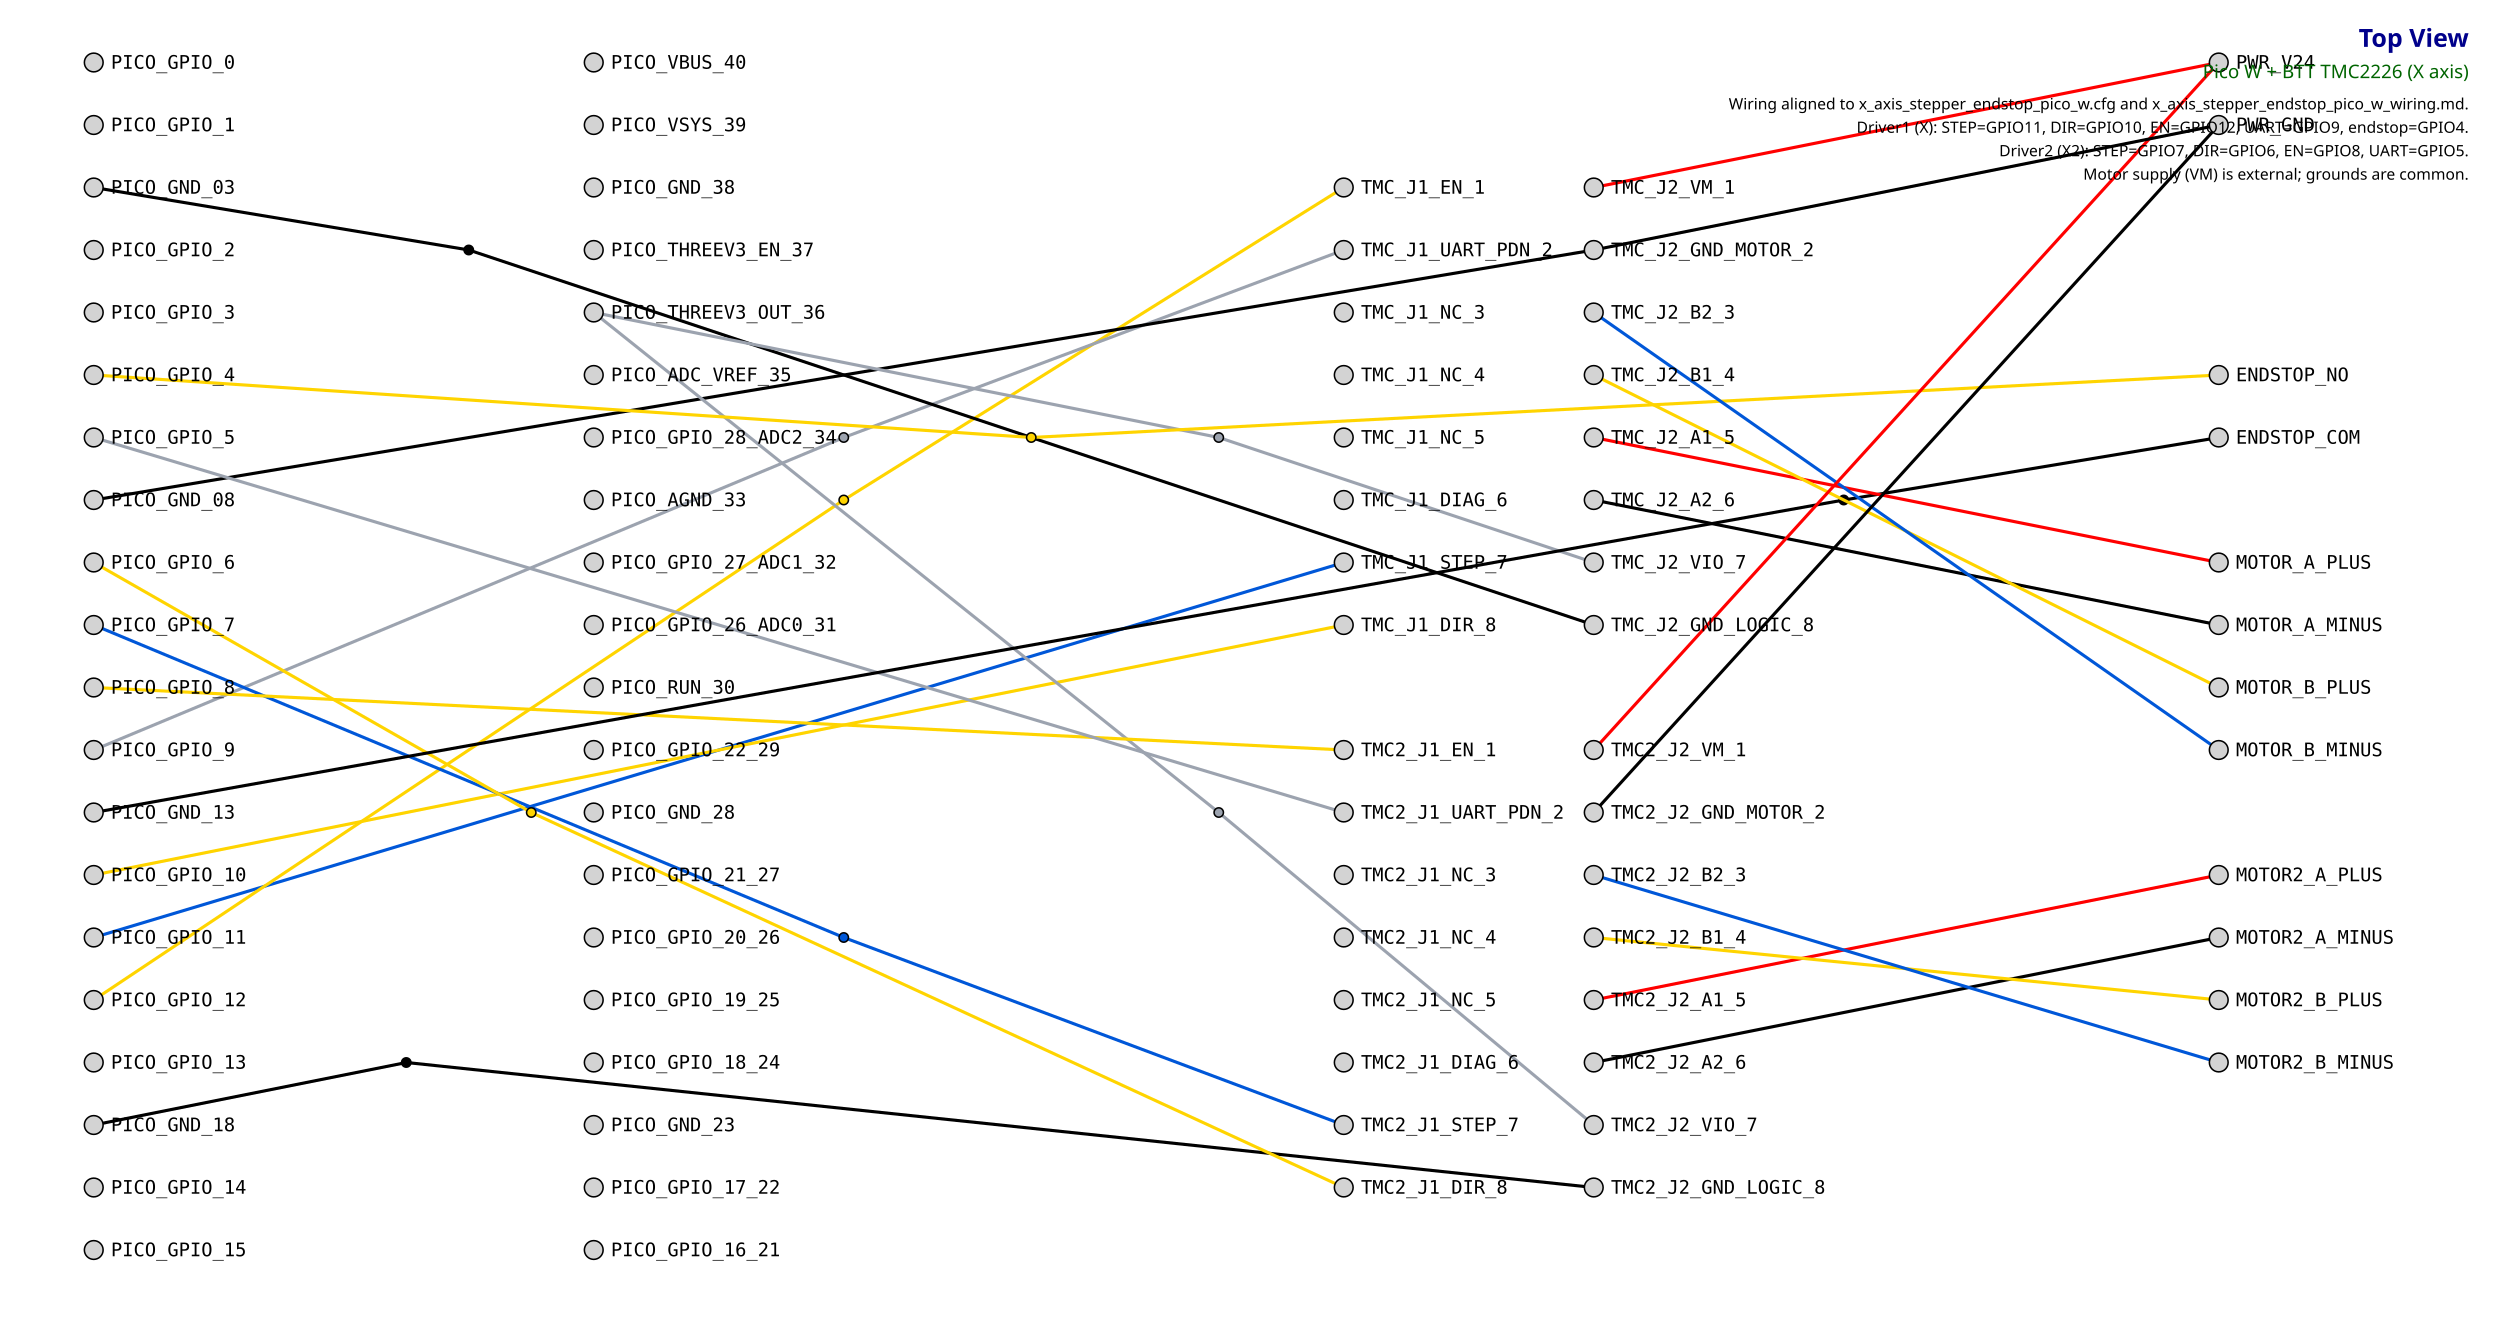
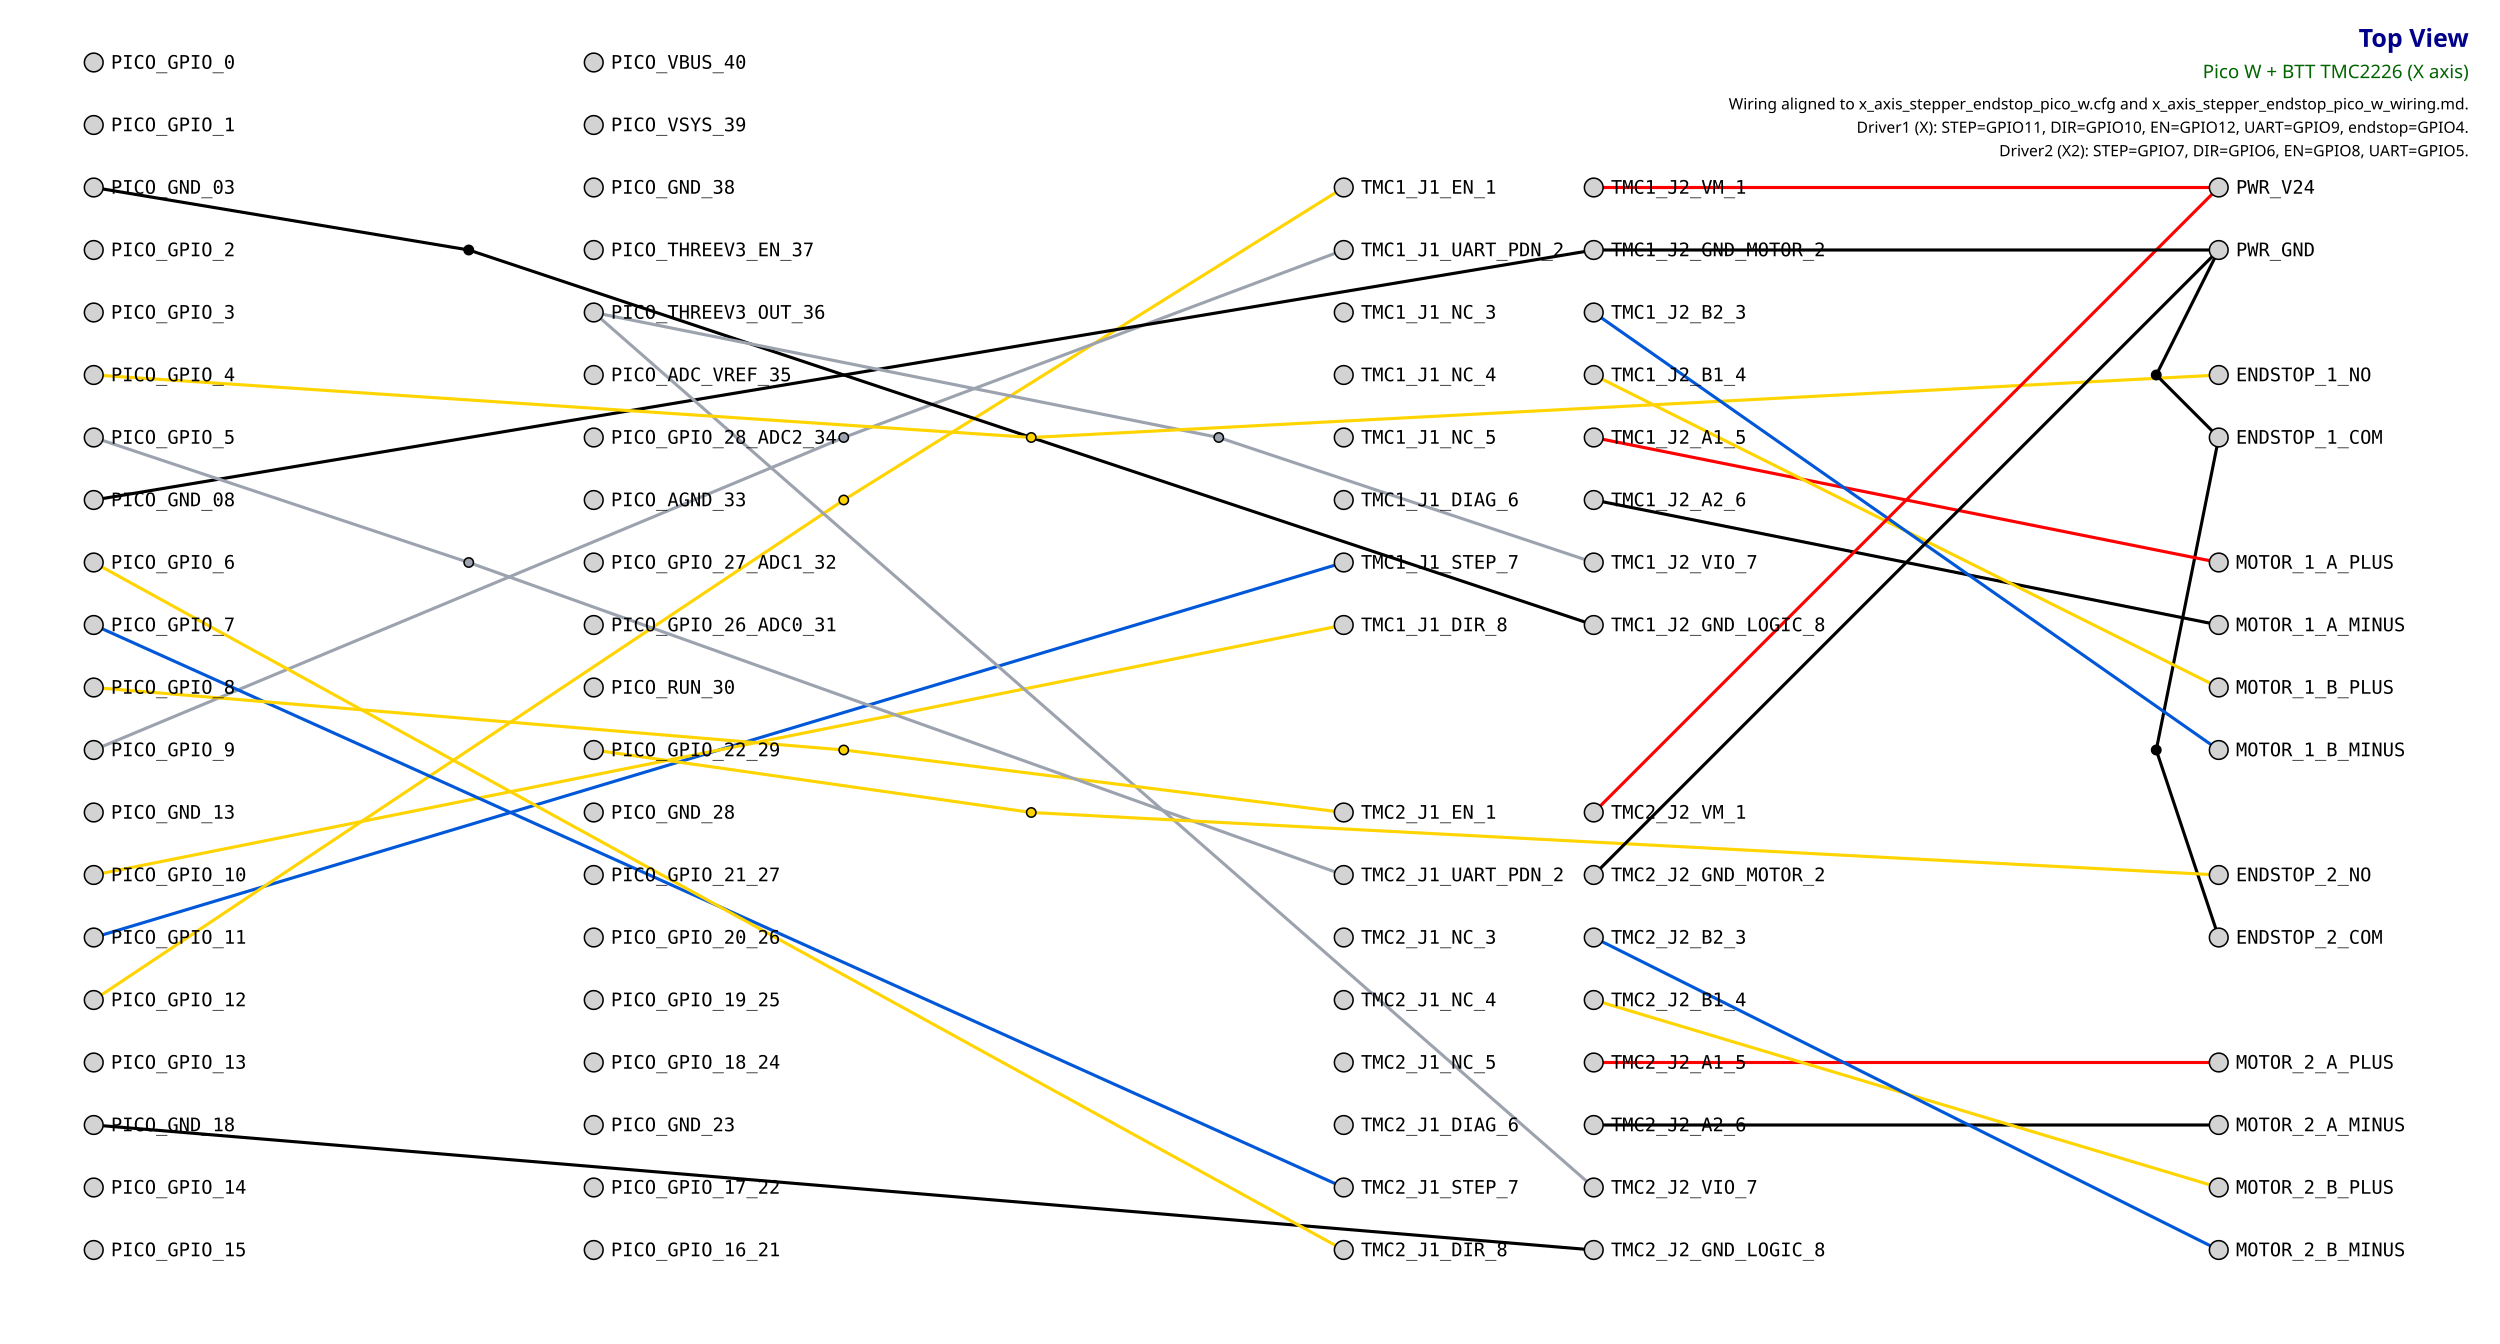
<svg xmlns="http://www.w3.org/2000/svg" viewBox="0 0 1600 860" width="100%" height="100%">
  <line x1="60" y1="600" x2="860" y2="360" stroke="#0057d8" stroke-width="2" />
  <line x1="60" y1="560" x2="860" y2="400" stroke="#ffd400" stroke-width="2" />
  <line x1="60" y1="640" x2="540" y2="320" stroke="#ffd400" stroke-width="2" />
  <line x1="540" y1="320" x2="860" y2="120" stroke="#ffd400" stroke-width="2" />
  <circle cx="540" cy="320" r="3" fill="#ffd400" stroke="black" stroke-width="1" />
  <line x1="60" y1="480" x2="540" y2="280" stroke="#9ca3af" stroke-width="2" />
  <line x1="540" y1="280" x2="860" y2="160" stroke="#9ca3af" stroke-width="2" />
  <circle cx="540" cy="280" r="3" fill="#9ca3af" stroke="black" stroke-width="1" />
  <line x1="60" y1="120" x2="300" y2="160" stroke="#000000" stroke-width="2" />
  <line x1="300" y1="160" x2="1020" y2="400" stroke="#000000" stroke-width="2" />
  <circle cx="300" cy="160" r="3" fill="#000000" stroke="black" stroke-width="1" />
  <line x1="60" y1="320" x2="1020" y2="160" stroke="#000000" stroke-width="2" />
  <line x1="380" y1="200" x2="780" y2="280" stroke="#9ca3af" stroke-width="2" />
  <line x1="780" y1="280" x2="1020" y2="360" stroke="#9ca3af" stroke-width="2" />
  <circle cx="780" cy="280" r="3" fill="#9ca3af" stroke="black" stroke-width="1" />
-   <line x1="60" y1="720" x2="260" y2="680" stroke="#000000" stroke-width="2" />
-   <line x1="260" y1="680" x2="1020" y2="760" stroke="#000000" stroke-width="2" />
-   <circle cx="260" cy="680" r="3" fill="#000000" stroke="black" stroke-width="1" />
-   <line x1="380" y1="200" x2="780" y2="520" stroke="#9ca3af" stroke-width="2" />
-   <line x1="780" y1="520" x2="1020" y2="720" stroke="#9ca3af" stroke-width="2" />
-   <circle cx="780" cy="520" r="3" fill="#9ca3af" stroke="black" stroke-width="1" />
-   <line x1="60" y1="400" x2="540" y2="600" stroke="#0057d8" stroke-width="2" />
-   <line x1="540" y1="600" x2="860" y2="720" stroke="#0057d8" stroke-width="2" />
-   <circle cx="540" cy="600" r="3" fill="#0057d8" stroke="black" stroke-width="1" />
-   <line x1="60" y1="360" x2="340" y2="520" stroke="#ffd400" stroke-width="2" />
-   <line x1="340" y1="520" x2="860" y2="760" stroke="#ffd400" stroke-width="2" />
-   <circle cx="340" cy="520" r="3" fill="#ffd400" stroke="black" stroke-width="1" />
-   <line x1="60" y1="440" x2="860" y2="480" stroke="#ffd400" stroke-width="2" />
-   <line x1="60" y1="280" x2="860" y2="520" stroke="#9ca3af" stroke-width="2" />
+   <line x1="60" y1="720" x2="1020" y2="800" stroke="#000000" stroke-width="2" />
+   <line x1="380" y1="200" x2="1020" y2="760" stroke="#9ca3af" stroke-width="2" />
+   <line x1="60" y1="400" x2="860" y2="760" stroke="#0057d8" stroke-width="2" />
+   <line x1="60" y1="360" x2="860" y2="800" stroke="#ffd400" stroke-width="2" />
+   <line x1="60" y1="440" x2="540" y2="480" stroke="#ffd400" stroke-width="2" />
+   <line x1="540" y1="480" x2="860" y2="520" stroke="#ffd400" stroke-width="2" />
+   <circle cx="540" cy="480" r="3" fill="#ffd400" stroke="black" stroke-width="1" />
+   <line x1="60" y1="280" x2="300" y2="360" stroke="#9ca3af" stroke-width="2" />
+   <line x1="300" y1="360" x2="860" y2="560" stroke="#9ca3af" stroke-width="2" />
+   <circle cx="300" cy="360" r="3" fill="#9ca3af" stroke="black" stroke-width="1" />
  <line x1="60" y1="240" x2="660" y2="280" stroke="#ffd400" stroke-width="2" />
  <line x1="660" y1="280" x2="1420" y2="240" stroke="#ffd400" stroke-width="2" />
  <circle cx="660" cy="280" r="3" fill="#ffd400" stroke="black" stroke-width="1" />
-   <line x1="60" y1="520" x2="1180" y2="320" stroke="#000000" stroke-width="2" />
-   <line x1="1180" y1="320" x2="1420" y2="280" stroke="#000000" stroke-width="2" />
-   <circle cx="1180" cy="320" r="3" fill="#000000" stroke="black" stroke-width="1" />
+   <line x1="1420" y1="160" x2="1380" y2="240" stroke="#000000" stroke-width="2" />
+   <line x1="1380" y1="240" x2="1420" y2="280" stroke="#000000" stroke-width="2" />
+   <circle cx="1380" cy="240" r="3" fill="#000000" stroke="black" stroke-width="1" />
+   <line x1="1420" y1="280" x2="1380" y2="480" stroke="#000000" stroke-width="2" />
+   <line x1="1380" y1="480" x2="1420" y2="600" stroke="#000000" stroke-width="2" />
+   <circle cx="1380" cy="480" r="3" fill="#000000" stroke="black" stroke-width="1" />
+   <line x1="380" y1="480" x2="660" y2="520" stroke="#ffd400" stroke-width="2" />
+   <line x1="660" y1="520" x2="1420" y2="560" stroke="#ffd400" stroke-width="2" />
+   <circle cx="660" cy="520" r="3" fill="#ffd400" stroke="black" stroke-width="1" />
  <line x1="1420" y1="360" x2="1020" y2="280" stroke="#ff0000" stroke-width="2" />
  <line x1="1420" y1="400" x2="1020" y2="320" stroke="#000000" stroke-width="2" />
  <line x1="1420" y1="440" x2="1020" y2="240" stroke="#ffd400" stroke-width="2" />
  <line x1="1420" y1="480" x2="1020" y2="200" stroke="#0057d8" stroke-width="2" />
-   <line x1="1420" y1="560" x2="1020" y2="640" stroke="#ff0000" stroke-width="2" />
-   <line x1="1420" y1="600" x2="1020" y2="680" stroke="#000000" stroke-width="2" />
-   <line x1="1420" y1="640" x2="1020" y2="600" stroke="#ffd400" stroke-width="2" />
-   <line x1="1420" y1="680" x2="1020" y2="560" stroke="#0057d8" stroke-width="2" />
-   <line x1="1420" y1="40" x2="1020" y2="120" stroke="#ff0000" stroke-width="2" />
-   <line x1="1420" y1="40" x2="1020" y2="480" stroke="#ff0000" stroke-width="2" />
-   <line x1="1420" y1="80" x2="1020" y2="160" stroke="#000000" stroke-width="2" />
-   <line x1="1420" y1="80" x2="1020" y2="520" stroke="#000000" stroke-width="2" />
+   <line x1="1420" y1="680" x2="1020" y2="680" stroke="#ff0000" stroke-width="2" />
+   <line x1="1420" y1="720" x2="1020" y2="720" stroke="#000000" stroke-width="2" />
+   <line x1="1420" y1="760" x2="1020" y2="640" stroke="#ffd400" stroke-width="2" />
+   <line x1="1420" y1="800" x2="1020" y2="600" stroke="#0057d8" stroke-width="2" />
+   <line x1="1420" y1="120" x2="1020" y2="120" stroke="#ff0000" stroke-width="2" />
+   <line x1="1420" y1="120" x2="1020" y2="520" stroke="#ff0000" stroke-width="2" />
+   <line x1="1420" y1="160" x2="1020" y2="160" stroke="#000000" stroke-width="2" />
+   <line x1="1420" y1="160" x2="1020" y2="560" stroke="#000000" stroke-width="2" />
  <circle cx="60" cy="40" r="6" fill="lightgray" stroke="black" />
  <text x="71" y="44" font-size="12px" font-family="monospace" text-anchor="start">PICO_GPIO_0</text>
  <circle cx="60" cy="80" r="6" fill="lightgray" stroke="black" />
  <text x="71" y="84" font-size="12px" font-family="monospace" text-anchor="start">PICO_GPIO_1</text>
  <circle cx="60" cy="120" r="6" fill="lightgray" stroke="black" />
  <text x="71" y="124" font-size="12px" font-family="monospace" text-anchor="start">PICO_GND_03</text>
  <circle cx="60" cy="160" r="6" fill="lightgray" stroke="black" />
  <text x="71" y="164" font-size="12px" font-family="monospace" text-anchor="start">PICO_GPIO_2</text>
  <circle cx="60" cy="200" r="6" fill="lightgray" stroke="black" />
  <text x="71" y="204" font-size="12px" font-family="monospace" text-anchor="start">PICO_GPIO_3</text>
  <circle cx="60" cy="240" r="6" fill="lightgray" stroke="black" />
  <text x="71" y="244" font-size="12px" font-family="monospace" text-anchor="start">PICO_GPIO_4</text>
  <circle cx="60" cy="280" r="6" fill="lightgray" stroke="black" />
  <text x="71" y="284" font-size="12px" font-family="monospace" text-anchor="start">PICO_GPIO_5</text>
  <circle cx="60" cy="320" r="6" fill="lightgray" stroke="black" />
  <text x="71" y="324" font-size="12px" font-family="monospace" text-anchor="start">PICO_GND_08</text>
  <circle cx="60" cy="360" r="6" fill="lightgray" stroke="black" />
  <text x="71" y="364" font-size="12px" font-family="monospace" text-anchor="start">PICO_GPIO_6</text>
  <circle cx="60" cy="400" r="6" fill="lightgray" stroke="black" />
  <text x="71" y="404" font-size="12px" font-family="monospace" text-anchor="start">PICO_GPIO_7</text>
  <circle cx="60" cy="440" r="6" fill="lightgray" stroke="black" />
  <text x="71" y="444" font-size="12px" font-family="monospace" text-anchor="start">PICO_GPIO_8</text>
  <circle cx="60" cy="480" r="6" fill="lightgray" stroke="black" />
  <text x="71" y="484" font-size="12px" font-family="monospace" text-anchor="start">PICO_GPIO_9</text>
  <circle cx="60" cy="520" r="6" fill="lightgray" stroke="black" />
  <text x="71" y="524" font-size="12px" font-family="monospace" text-anchor="start">PICO_GND_13</text>
  <circle cx="60" cy="560" r="6" fill="lightgray" stroke="black" />
  <text x="71" y="564" font-size="12px" font-family="monospace" text-anchor="start">PICO_GPIO_10</text>
  <circle cx="60" cy="600" r="6" fill="lightgray" stroke="black" />
  <text x="71" y="604" font-size="12px" font-family="monospace" text-anchor="start">PICO_GPIO_11</text>
  <circle cx="60" cy="640" r="6" fill="lightgray" stroke="black" />
  <text x="71" y="644" font-size="12px" font-family="monospace" text-anchor="start">PICO_GPIO_12</text>
  <circle cx="60" cy="680" r="6" fill="lightgray" stroke="black" />
  <text x="71" y="684" font-size="12px" font-family="monospace" text-anchor="start">PICO_GPIO_13</text>
  <circle cx="60" cy="720" r="6" fill="lightgray" stroke="black" />
  <text x="71" y="724" font-size="12px" font-family="monospace" text-anchor="start">PICO_GND_18</text>
  <circle cx="60" cy="760" r="6" fill="lightgray" stroke="black" />
  <text x="71" y="764" font-size="12px" font-family="monospace" text-anchor="start">PICO_GPIO_14</text>
  <circle cx="60" cy="800" r="6" fill="lightgray" stroke="black" />
  <text x="71" y="804" font-size="12px" font-family="monospace" text-anchor="start">PICO_GPIO_15</text>
  <circle cx="380" cy="40" r="6" fill="lightgray" stroke="black" />
  <text x="391" y="44" font-size="12px" font-family="monospace" text-anchor="start">PICO_VBUS_40</text>
  <circle cx="380" cy="80" r="6" fill="lightgray" stroke="black" />
  <text x="391" y="84" font-size="12px" font-family="monospace" text-anchor="start">PICO_VSYS_39</text>
  <circle cx="380" cy="120" r="6" fill="lightgray" stroke="black" />
  <text x="391" y="124" font-size="12px" font-family="monospace" text-anchor="start">PICO_GND_38</text>
  <circle cx="380" cy="160" r="6" fill="lightgray" stroke="black" />
  <text x="391" y="164" font-size="12px" font-family="monospace" text-anchor="start">PICO_THREEV3_EN_37</text>
  <circle cx="380" cy="200" r="6" fill="lightgray" stroke="black" />
  <text x="391" y="204" font-size="12px" font-family="monospace" text-anchor="start">PICO_THREEV3_OUT_36</text>
  <circle cx="380" cy="240" r="6" fill="lightgray" stroke="black" />
  <text x="391" y="244" font-size="12px" font-family="monospace" text-anchor="start">PICO_ADC_VREF_35</text>
  <circle cx="380" cy="280" r="6" fill="lightgray" stroke="black" />
  <text x="391" y="284" font-size="12px" font-family="monospace" text-anchor="start">PICO_GPIO_28_ADC2_34</text>
  <circle cx="380" cy="320" r="6" fill="lightgray" stroke="black" />
  <text x="391" y="324" font-size="12px" font-family="monospace" text-anchor="start">PICO_AGND_33</text>
  <circle cx="380" cy="360" r="6" fill="lightgray" stroke="black" />
  <text x="391" y="364" font-size="12px" font-family="monospace" text-anchor="start">PICO_GPIO_27_ADC1_32</text>
  <circle cx="380" cy="400" r="6" fill="lightgray" stroke="black" />
  <text x="391" y="404" font-size="12px" font-family="monospace" text-anchor="start">PICO_GPIO_26_ADC0_31</text>
  <circle cx="380" cy="440" r="6" fill="lightgray" stroke="black" />
  <text x="391" y="444" font-size="12px" font-family="monospace" text-anchor="start">PICO_RUN_30</text>
  <circle cx="380" cy="480" r="6" fill="lightgray" stroke="black" />
  <text x="391" y="484" font-size="12px" font-family="monospace" text-anchor="start">PICO_GPIO_22_29</text>
  <circle cx="380" cy="520" r="6" fill="lightgray" stroke="black" />
  <text x="391" y="524" font-size="12px" font-family="monospace" text-anchor="start">PICO_GND_28</text>
  <circle cx="380" cy="560" r="6" fill="lightgray" stroke="black" />
  <text x="391" y="564" font-size="12px" font-family="monospace" text-anchor="start">PICO_GPIO_21_27</text>
  <circle cx="380" cy="600" r="6" fill="lightgray" stroke="black" />
  <text x="391" y="604" font-size="12px" font-family="monospace" text-anchor="start">PICO_GPIO_20_26</text>
  <circle cx="380" cy="640" r="6" fill="lightgray" stroke="black" />
  <text x="391" y="644" font-size="12px" font-family="monospace" text-anchor="start">PICO_GPIO_19_25</text>
  <circle cx="380" cy="680" r="6" fill="lightgray" stroke="black" />
  <text x="391" y="684" font-size="12px" font-family="monospace" text-anchor="start">PICO_GPIO_18_24</text>
  <circle cx="380" cy="720" r="6" fill="lightgray" stroke="black" />
  <text x="391" y="724" font-size="12px" font-family="monospace" text-anchor="start">PICO_GND_23</text>
  <circle cx="380" cy="760" r="6" fill="lightgray" stroke="black" />
  <text x="391" y="764" font-size="12px" font-family="monospace" text-anchor="start">PICO_GPIO_17_22</text>
  <circle cx="380" cy="800" r="6" fill="lightgray" stroke="black" />
  <text x="391" y="804" font-size="12px" font-family="monospace" text-anchor="start">PICO_GPIO_16_21</text>
  <circle cx="860" cy="120" r="6" fill="lightgray" stroke="black" />
-   <text x="871" y="124" font-size="12px" font-family="monospace" text-anchor="start">TMC_J1_EN_1</text>
+   <text x="871" y="124" font-size="12px" font-family="monospace" text-anchor="start">TMC1_J1_EN_1</text>
  <circle cx="860" cy="160" r="6" fill="lightgray" stroke="black" />
-   <text x="871" y="164" font-size="12px" font-family="monospace" text-anchor="start">TMC_J1_UART_PDN_2</text>
+   <text x="871" y="164" font-size="12px" font-family="monospace" text-anchor="start">TMC1_J1_UART_PDN_2</text>
  <circle cx="860" cy="200" r="6" fill="lightgray" stroke="black" />
-   <text x="871" y="204" font-size="12px" font-family="monospace" text-anchor="start">TMC_J1_NC_3</text>
+   <text x="871" y="204" font-size="12px" font-family="monospace" text-anchor="start">TMC1_J1_NC_3</text>
  <circle cx="860" cy="240" r="6" fill="lightgray" stroke="black" />
-   <text x="871" y="244" font-size="12px" font-family="monospace" text-anchor="start">TMC_J1_NC_4</text>
+   <text x="871" y="244" font-size="12px" font-family="monospace" text-anchor="start">TMC1_J1_NC_4</text>
  <circle cx="860" cy="280" r="6" fill="lightgray" stroke="black" />
-   <text x="871" y="284" font-size="12px" font-family="monospace" text-anchor="start">TMC_J1_NC_5</text>
+   <text x="871" y="284" font-size="12px" font-family="monospace" text-anchor="start">TMC1_J1_NC_5</text>
  <circle cx="860" cy="320" r="6" fill="lightgray" stroke="black" />
-   <text x="871" y="324" font-size="12px" font-family="monospace" text-anchor="start">TMC_J1_DIAG_6</text>
+   <text x="871" y="324" font-size="12px" font-family="monospace" text-anchor="start">TMC1_J1_DIAG_6</text>
  <circle cx="860" cy="360" r="6" fill="lightgray" stroke="black" />
-   <text x="871" y="364" font-size="12px" font-family="monospace" text-anchor="start">TMC_J1_STEP_7</text>
+   <text x="871" y="364" font-size="12px" font-family="monospace" text-anchor="start">TMC1_J1_STEP_7</text>
  <circle cx="860" cy="400" r="6" fill="lightgray" stroke="black" />
-   <text x="871" y="404" font-size="12px" font-family="monospace" text-anchor="start">TMC_J1_DIR_8</text>
+   <text x="871" y="404" font-size="12px" font-family="monospace" text-anchor="start">TMC1_J1_DIR_8</text>
  <circle cx="1020" cy="120" r="6" fill="lightgray" stroke="black" />
-   <text x="1031" y="124" font-size="12px" font-family="monospace" text-anchor="start">TMC_J2_VM_1</text>
+   <text x="1031" y="124" font-size="12px" font-family="monospace" text-anchor="start">TMC1_J2_VM_1</text>
  <circle cx="1020" cy="160" r="6" fill="lightgray" stroke="black" />
-   <text x="1031" y="164" font-size="12px" font-family="monospace" text-anchor="start">TMC_J2_GND_MOTOR_2</text>
+   <text x="1031" y="164" font-size="12px" font-family="monospace" text-anchor="start">TMC1_J2_GND_MOTOR_2</text>
  <circle cx="1020" cy="200" r="6" fill="lightgray" stroke="black" />
-   <text x="1031" y="204" font-size="12px" font-family="monospace" text-anchor="start">TMC_J2_B2_3</text>
+   <text x="1031" y="204" font-size="12px" font-family="monospace" text-anchor="start">TMC1_J2_B2_3</text>
  <circle cx="1020" cy="240" r="6" fill="lightgray" stroke="black" />
-   <text x="1031" y="244" font-size="12px" font-family="monospace" text-anchor="start">TMC_J2_B1_4</text>
+   <text x="1031" y="244" font-size="12px" font-family="monospace" text-anchor="start">TMC1_J2_B1_4</text>
  <circle cx="1020" cy="280" r="6" fill="lightgray" stroke="black" />
-   <text x="1031" y="284" font-size="12px" font-family="monospace" text-anchor="start">TMC_J2_A1_5</text>
+   <text x="1031" y="284" font-size="12px" font-family="monospace" text-anchor="start">TMC1_J2_A1_5</text>
  <circle cx="1020" cy="320" r="6" fill="lightgray" stroke="black" />
-   <text x="1031" y="324" font-size="12px" font-family="monospace" text-anchor="start">TMC_J2_A2_6</text>
+   <text x="1031" y="324" font-size="12px" font-family="monospace" text-anchor="start">TMC1_J2_A2_6</text>
  <circle cx="1020" cy="360" r="6" fill="lightgray" stroke="black" />
-   <text x="1031" y="364" font-size="12px" font-family="monospace" text-anchor="start">TMC_J2_VIO_7</text>
+   <text x="1031" y="364" font-size="12px" font-family="monospace" text-anchor="start">TMC1_J2_VIO_7</text>
  <circle cx="1020" cy="400" r="6" fill="lightgray" stroke="black" />
-   <text x="1031" y="404" font-size="12px" font-family="monospace" text-anchor="start">TMC_J2_GND_LOGIC_8</text>
-   <circle cx="860" cy="480" r="6" fill="lightgray" stroke="black" />
-   <text x="871" y="484" font-size="12px" font-family="monospace" text-anchor="start">TMC2_J1_EN_1</text>
+   <text x="1031" y="404" font-size="12px" font-family="monospace" text-anchor="start">TMC1_J2_GND_LOGIC_8</text>
  <circle cx="860" cy="520" r="6" fill="lightgray" stroke="black" />
-   <text x="871" y="524" font-size="12px" font-family="monospace" text-anchor="start">TMC2_J1_UART_PDN_2</text>
+   <text x="871" y="524" font-size="12px" font-family="monospace" text-anchor="start">TMC2_J1_EN_1</text>
  <circle cx="860" cy="560" r="6" fill="lightgray" stroke="black" />
-   <text x="871" y="564" font-size="12px" font-family="monospace" text-anchor="start">TMC2_J1_NC_3</text>
+   <text x="871" y="564" font-size="12px" font-family="monospace" text-anchor="start">TMC2_J1_UART_PDN_2</text>
  <circle cx="860" cy="600" r="6" fill="lightgray" stroke="black" />
-   <text x="871" y="604" font-size="12px" font-family="monospace" text-anchor="start">TMC2_J1_NC_4</text>
+   <text x="871" y="604" font-size="12px" font-family="monospace" text-anchor="start">TMC2_J1_NC_3</text>
  <circle cx="860" cy="640" r="6" fill="lightgray" stroke="black" />
-   <text x="871" y="644" font-size="12px" font-family="monospace" text-anchor="start">TMC2_J1_NC_5</text>
+   <text x="871" y="644" font-size="12px" font-family="monospace" text-anchor="start">TMC2_J1_NC_4</text>
  <circle cx="860" cy="680" r="6" fill="lightgray" stroke="black" />
-   <text x="871" y="684" font-size="12px" font-family="monospace" text-anchor="start">TMC2_J1_DIAG_6</text>
+   <text x="871" y="684" font-size="12px" font-family="monospace" text-anchor="start">TMC2_J1_NC_5</text>
  <circle cx="860" cy="720" r="6" fill="lightgray" stroke="black" />
-   <text x="871" y="724" font-size="12px" font-family="monospace" text-anchor="start">TMC2_J1_STEP_7</text>
+   <text x="871" y="724" font-size="12px" font-family="monospace" text-anchor="start">TMC2_J1_DIAG_6</text>
  <circle cx="860" cy="760" r="6" fill="lightgray" stroke="black" />
-   <text x="871" y="764" font-size="12px" font-family="monospace" text-anchor="start">TMC2_J1_DIR_8</text>
-   <circle cx="1020" cy="480" r="6" fill="lightgray" stroke="black" />
-   <text x="1031" y="484" font-size="12px" font-family="monospace" text-anchor="start">TMC2_J2_VM_1</text>
+   <text x="871" y="764" font-size="12px" font-family="monospace" text-anchor="start">TMC2_J1_STEP_7</text>
+   <circle cx="860" cy="800" r="6" fill="lightgray" stroke="black" />
+   <text x="871" y="804" font-size="12px" font-family="monospace" text-anchor="start">TMC2_J1_DIR_8</text>
  <circle cx="1020" cy="520" r="6" fill="lightgray" stroke="black" />
-   <text x="1031" y="524" font-size="12px" font-family="monospace" text-anchor="start">TMC2_J2_GND_MOTOR_2</text>
+   <text x="1031" y="524" font-size="12px" font-family="monospace" text-anchor="start">TMC2_J2_VM_1</text>
  <circle cx="1020" cy="560" r="6" fill="lightgray" stroke="black" />
-   <text x="1031" y="564" font-size="12px" font-family="monospace" text-anchor="start">TMC2_J2_B2_3</text>
+   <text x="1031" y="564" font-size="12px" font-family="monospace" text-anchor="start">TMC2_J2_GND_MOTOR_2</text>
  <circle cx="1020" cy="600" r="6" fill="lightgray" stroke="black" />
-   <text x="1031" y="604" font-size="12px" font-family="monospace" text-anchor="start">TMC2_J2_B1_4</text>
+   <text x="1031" y="604" font-size="12px" font-family="monospace" text-anchor="start">TMC2_J2_B2_3</text>
  <circle cx="1020" cy="640" r="6" fill="lightgray" stroke="black" />
-   <text x="1031" y="644" font-size="12px" font-family="monospace" text-anchor="start">TMC2_J2_A1_5</text>
+   <text x="1031" y="644" font-size="12px" font-family="monospace" text-anchor="start">TMC2_J2_B1_4</text>
  <circle cx="1020" cy="680" r="6" fill="lightgray" stroke="black" />
-   <text x="1031" y="684" font-size="12px" font-family="monospace" text-anchor="start">TMC2_J2_A2_6</text>
+   <text x="1031" y="684" font-size="12px" font-family="monospace" text-anchor="start">TMC2_J2_A1_5</text>
  <circle cx="1020" cy="720" r="6" fill="lightgray" stroke="black" />
-   <text x="1031" y="724" font-size="12px" font-family="monospace" text-anchor="start">TMC2_J2_VIO_7</text>
+   <text x="1031" y="724" font-size="12px" font-family="monospace" text-anchor="start">TMC2_J2_A2_6</text>
  <circle cx="1020" cy="760" r="6" fill="lightgray" stroke="black" />
-   <text x="1031" y="764" font-size="12px" font-family="monospace" text-anchor="start">TMC2_J2_GND_LOGIC_8</text>
+   <text x="1031" y="764" font-size="12px" font-family="monospace" text-anchor="start">TMC2_J2_VIO_7</text>
+   <circle cx="1020" cy="800" r="6" fill="lightgray" stroke="black" />
+   <text x="1031" y="804" font-size="12px" font-family="monospace" text-anchor="start">TMC2_J2_GND_LOGIC_8</text>
  <circle cx="1420" cy="240" r="6" fill="lightgray" stroke="black" />
-   <text x="1431" y="244" font-size="12px" font-family="monospace" text-anchor="start">ENDSTOP_NO</text>
+   <text x="1431" y="244" font-size="12px" font-family="monospace" text-anchor="start">ENDSTOP_1_NO</text>
  <circle cx="1420" cy="280" r="6" fill="lightgray" stroke="black" />
-   <text x="1431" y="284" font-size="12px" font-family="monospace" text-anchor="start">ENDSTOP_COM</text>
+   <text x="1431" y="284" font-size="12px" font-family="monospace" text-anchor="start">ENDSTOP_1_COM</text>
  <circle cx="1420" cy="360" r="6" fill="lightgray" stroke="black" />
-   <text x="1431" y="364" font-size="12px" font-family="monospace" text-anchor="start">MOTOR_A_PLUS</text>
+   <text x="1431" y="364" font-size="12px" font-family="monospace" text-anchor="start">MOTOR_1_A_PLUS</text>
  <circle cx="1420" cy="400" r="6" fill="lightgray" stroke="black" />
-   <text x="1431" y="404" font-size="12px" font-family="monospace" text-anchor="start">MOTOR_A_MINUS</text>
+   <text x="1431" y="404" font-size="12px" font-family="monospace" text-anchor="start">MOTOR_1_A_MINUS</text>
  <circle cx="1420" cy="440" r="6" fill="lightgray" stroke="black" />
-   <text x="1431" y="444" font-size="12px" font-family="monospace" text-anchor="start">MOTOR_B_PLUS</text>
+   <text x="1431" y="444" font-size="12px" font-family="monospace" text-anchor="start">MOTOR_1_B_PLUS</text>
  <circle cx="1420" cy="480" r="6" fill="lightgray" stroke="black" />
-   <text x="1431" y="484" font-size="12px" font-family="monospace" text-anchor="start">MOTOR_B_MINUS</text>
+   <text x="1431" y="484" font-size="12px" font-family="monospace" text-anchor="start">MOTOR_1_B_MINUS</text>
  <circle cx="1420" cy="560" r="6" fill="lightgray" stroke="black" />
-   <text x="1431" y="564" font-size="12px" font-family="monospace" text-anchor="start">MOTOR2_A_PLUS</text>
+   <text x="1431" y="564" font-size="12px" font-family="monospace" text-anchor="start">ENDSTOP_2_NO</text>
  <circle cx="1420" cy="600" r="6" fill="lightgray" stroke="black" />
-   <text x="1431" y="604" font-size="12px" font-family="monospace" text-anchor="start">MOTOR2_A_MINUS</text>
-   <circle cx="1420" cy="640" r="6" fill="lightgray" stroke="black" />
-   <text x="1431" y="644" font-size="12px" font-family="monospace" text-anchor="start">MOTOR2_B_PLUS</text>
+   <text x="1431" y="604" font-size="12px" font-family="monospace" text-anchor="start">ENDSTOP_2_COM</text>
  <circle cx="1420" cy="680" r="6" fill="lightgray" stroke="black" />
-   <text x="1431" y="684" font-size="12px" font-family="monospace" text-anchor="start">MOTOR2_B_MINUS</text>
-   <circle cx="1420" cy="40" r="6" fill="lightgray" stroke="black" />
-   <text x="1431" y="44" font-size="12px" font-family="monospace" text-anchor="start">PWR_V24</text>
-   <circle cx="1420" cy="80" r="6" fill="lightgray" stroke="black" />
-   <text x="1431" y="84" font-size="12px" font-family="monospace" text-anchor="start">PWR_GND</text>
+   <text x="1431" y="684" font-size="12px" font-family="monospace" text-anchor="start">MOTOR_2_A_PLUS</text>
+   <circle cx="1420" cy="720" r="6" fill="lightgray" stroke="black" />
+   <text x="1431" y="724" font-size="12px" font-family="monospace" text-anchor="start">MOTOR_2_A_MINUS</text>
+   <circle cx="1420" cy="760" r="6" fill="lightgray" stroke="black" />
+   <text x="1431" y="764" font-size="12px" font-family="monospace" text-anchor="start">MOTOR_2_B_PLUS</text>
+   <circle cx="1420" cy="800" r="6" fill="lightgray" stroke="black" />
+   <text x="1431" y="804" font-size="12px" font-family="monospace" text-anchor="start">MOTOR_2_B_MINUS</text>
+   <circle cx="1420" cy="120" r="6" fill="lightgray" stroke="black" />
+   <text x="1431" y="124" font-size="12px" font-family="monospace" text-anchor="start">PWR_V24</text>
+   <circle cx="1420" cy="160" r="6" fill="lightgray" stroke="black" />
+   <text x="1431" y="164" font-size="12px" font-family="monospace" text-anchor="start">PWR_GND</text>
  <text x="1580" y="30" font-size="16px" font-family="sans-serif" font-weight="bold" text-anchor="end" fill="darkblue">Top View</text>
  <text x="1580" y="50" font-size="12px" font-family="sans-serif" text-anchor="end" fill="darkgreen">Pico W + BTT TMC2226 (X axis)</text>
  <text x="1580" y="70" font-size="10px" font-family="sans-serif" text-anchor="end" fill="black">Wiring aligned to x_axis_stepper_endstop_pico_w.cfg and x_axis_stepper_endstop_pico_w_wiring.md.</text>
  <text x="1580" y="85" font-size="10px" font-family="sans-serif" text-anchor="end" fill="black">Driver1 (X): STEP=GPIO11, DIR=GPIO10, EN=GPIO12, UART=GPIO9, endstop=GPIO4.</text>
  <text x="1580" y="100" font-size="10px" font-family="sans-serif" text-anchor="end" fill="black">Driver2 (X2): STEP=GPIO7, DIR=GPIO6, EN=GPIO8, UART=GPIO5.</text>
-   <text x="1580" y="115" font-size="10px" font-family="sans-serif" text-anchor="end" fill="black">Motor supply (VM) is external; grounds are common.</text>
</svg>
